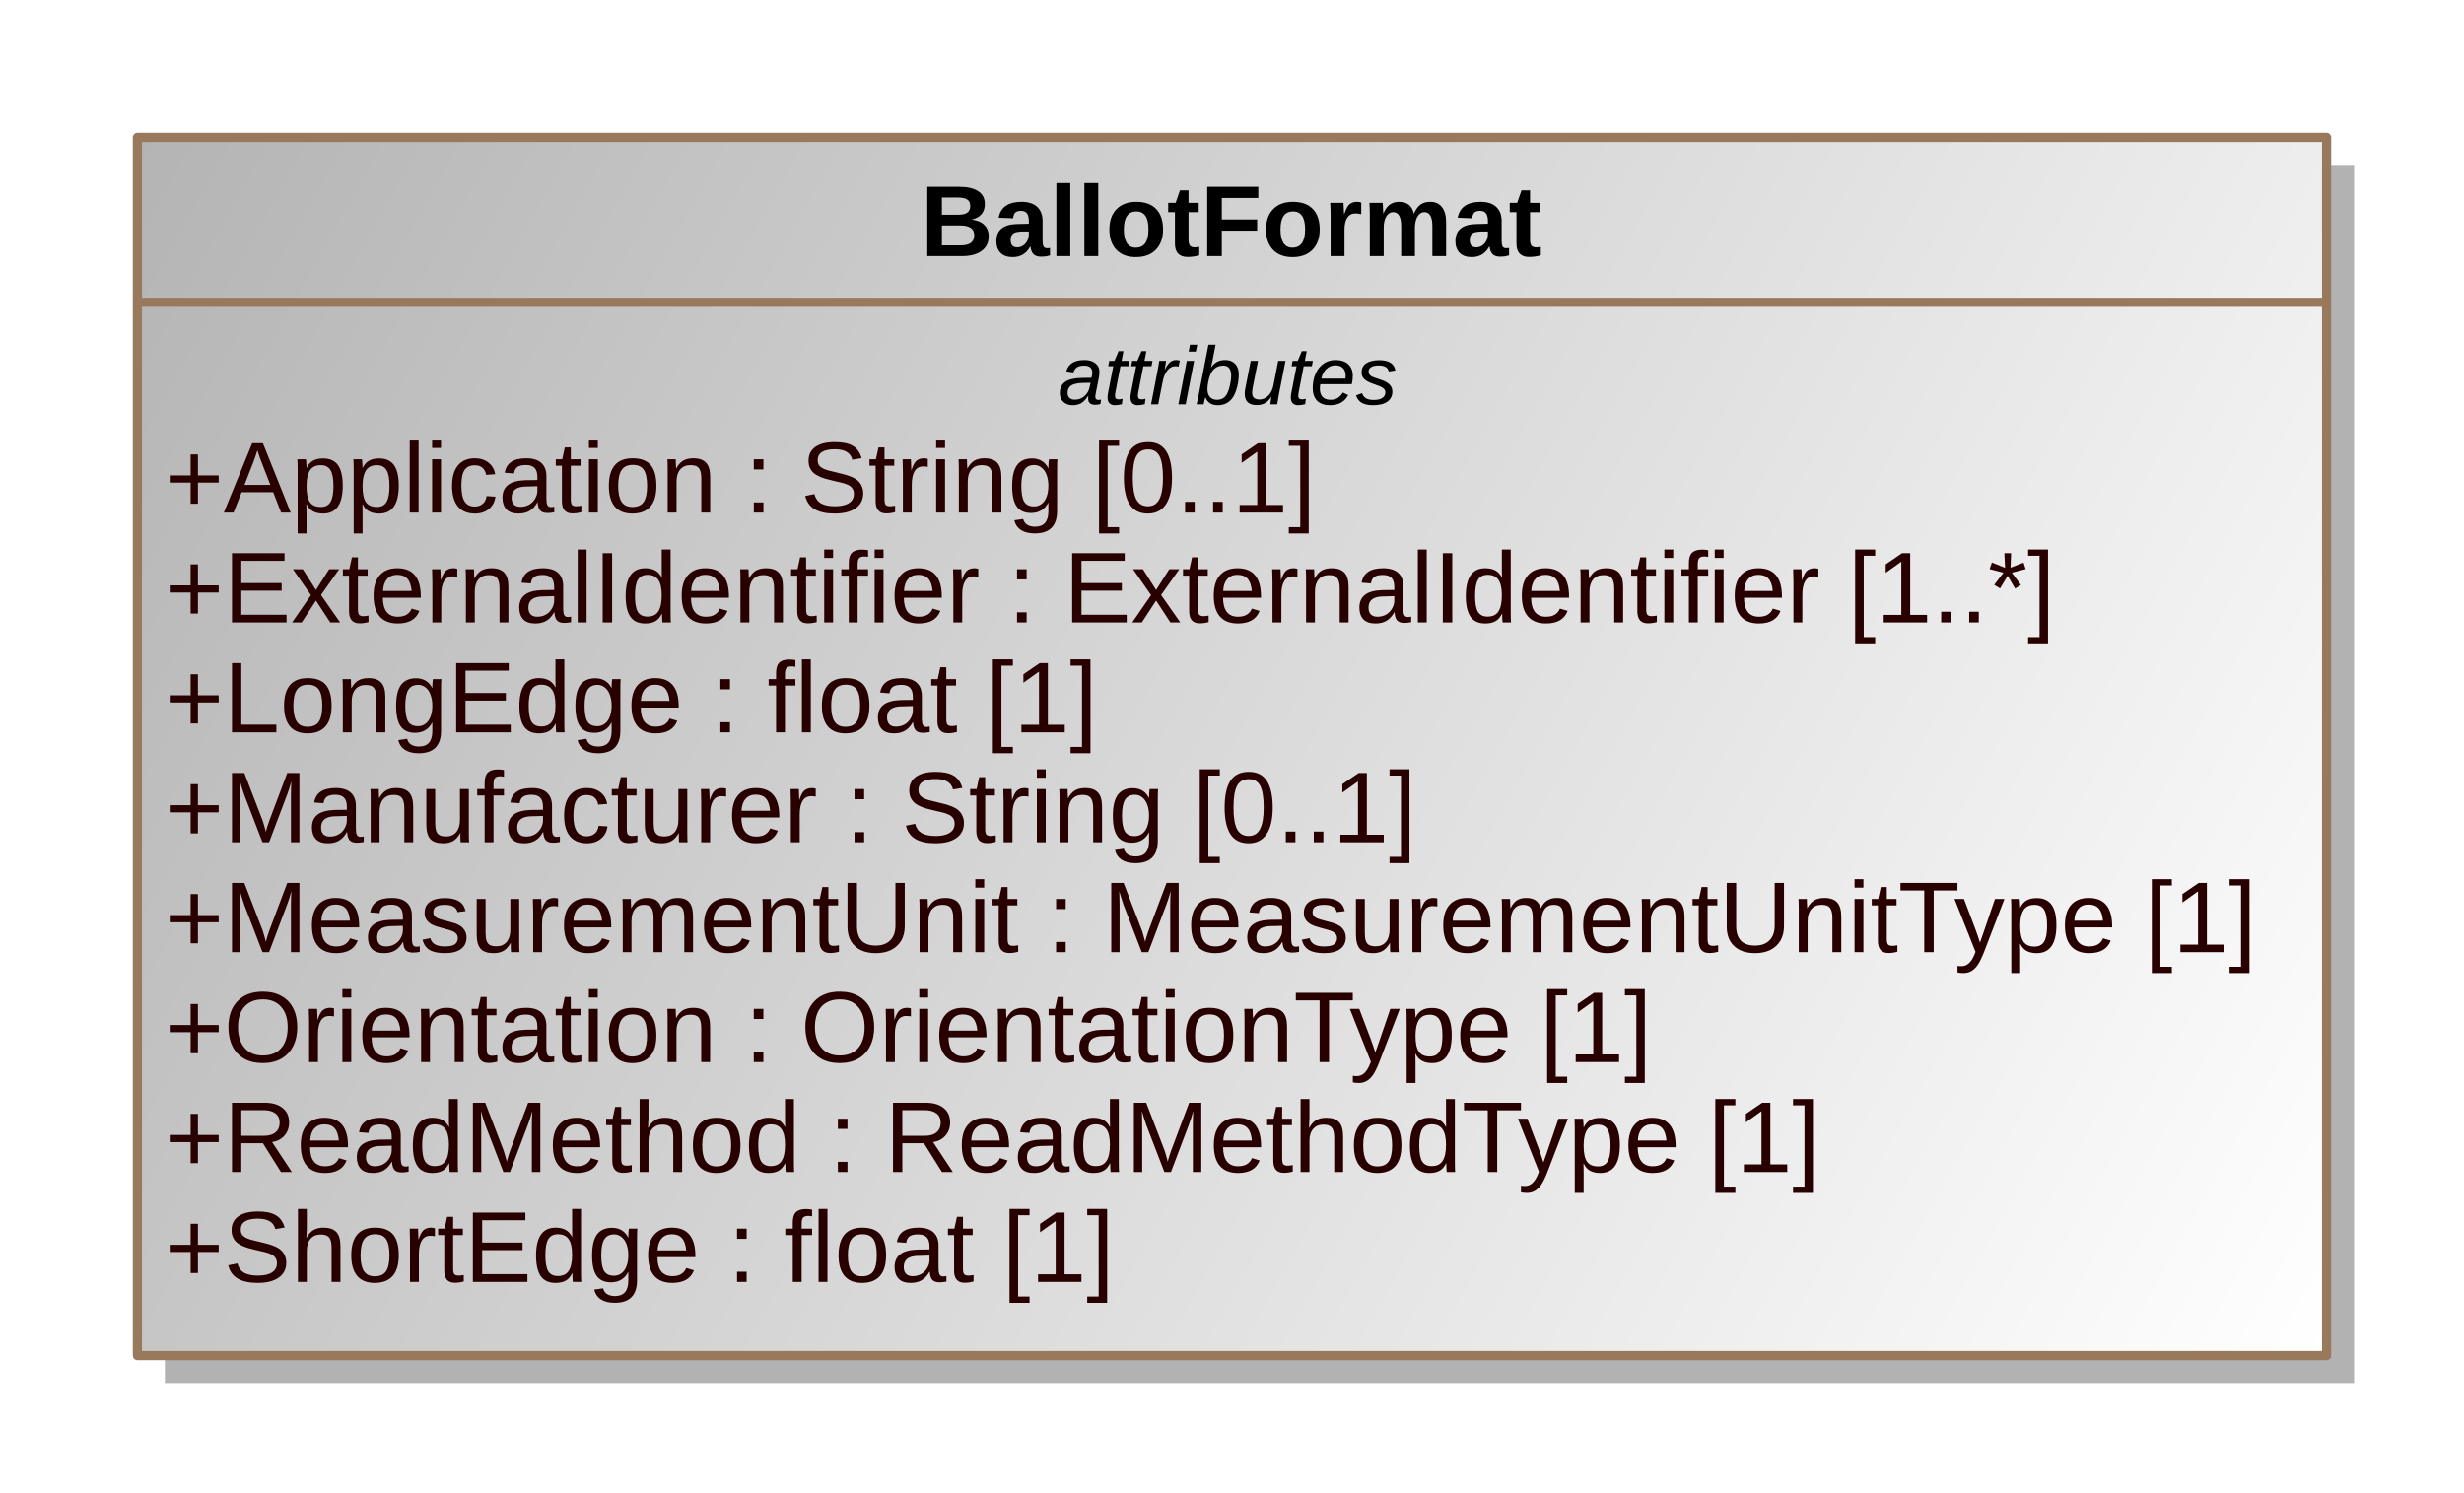
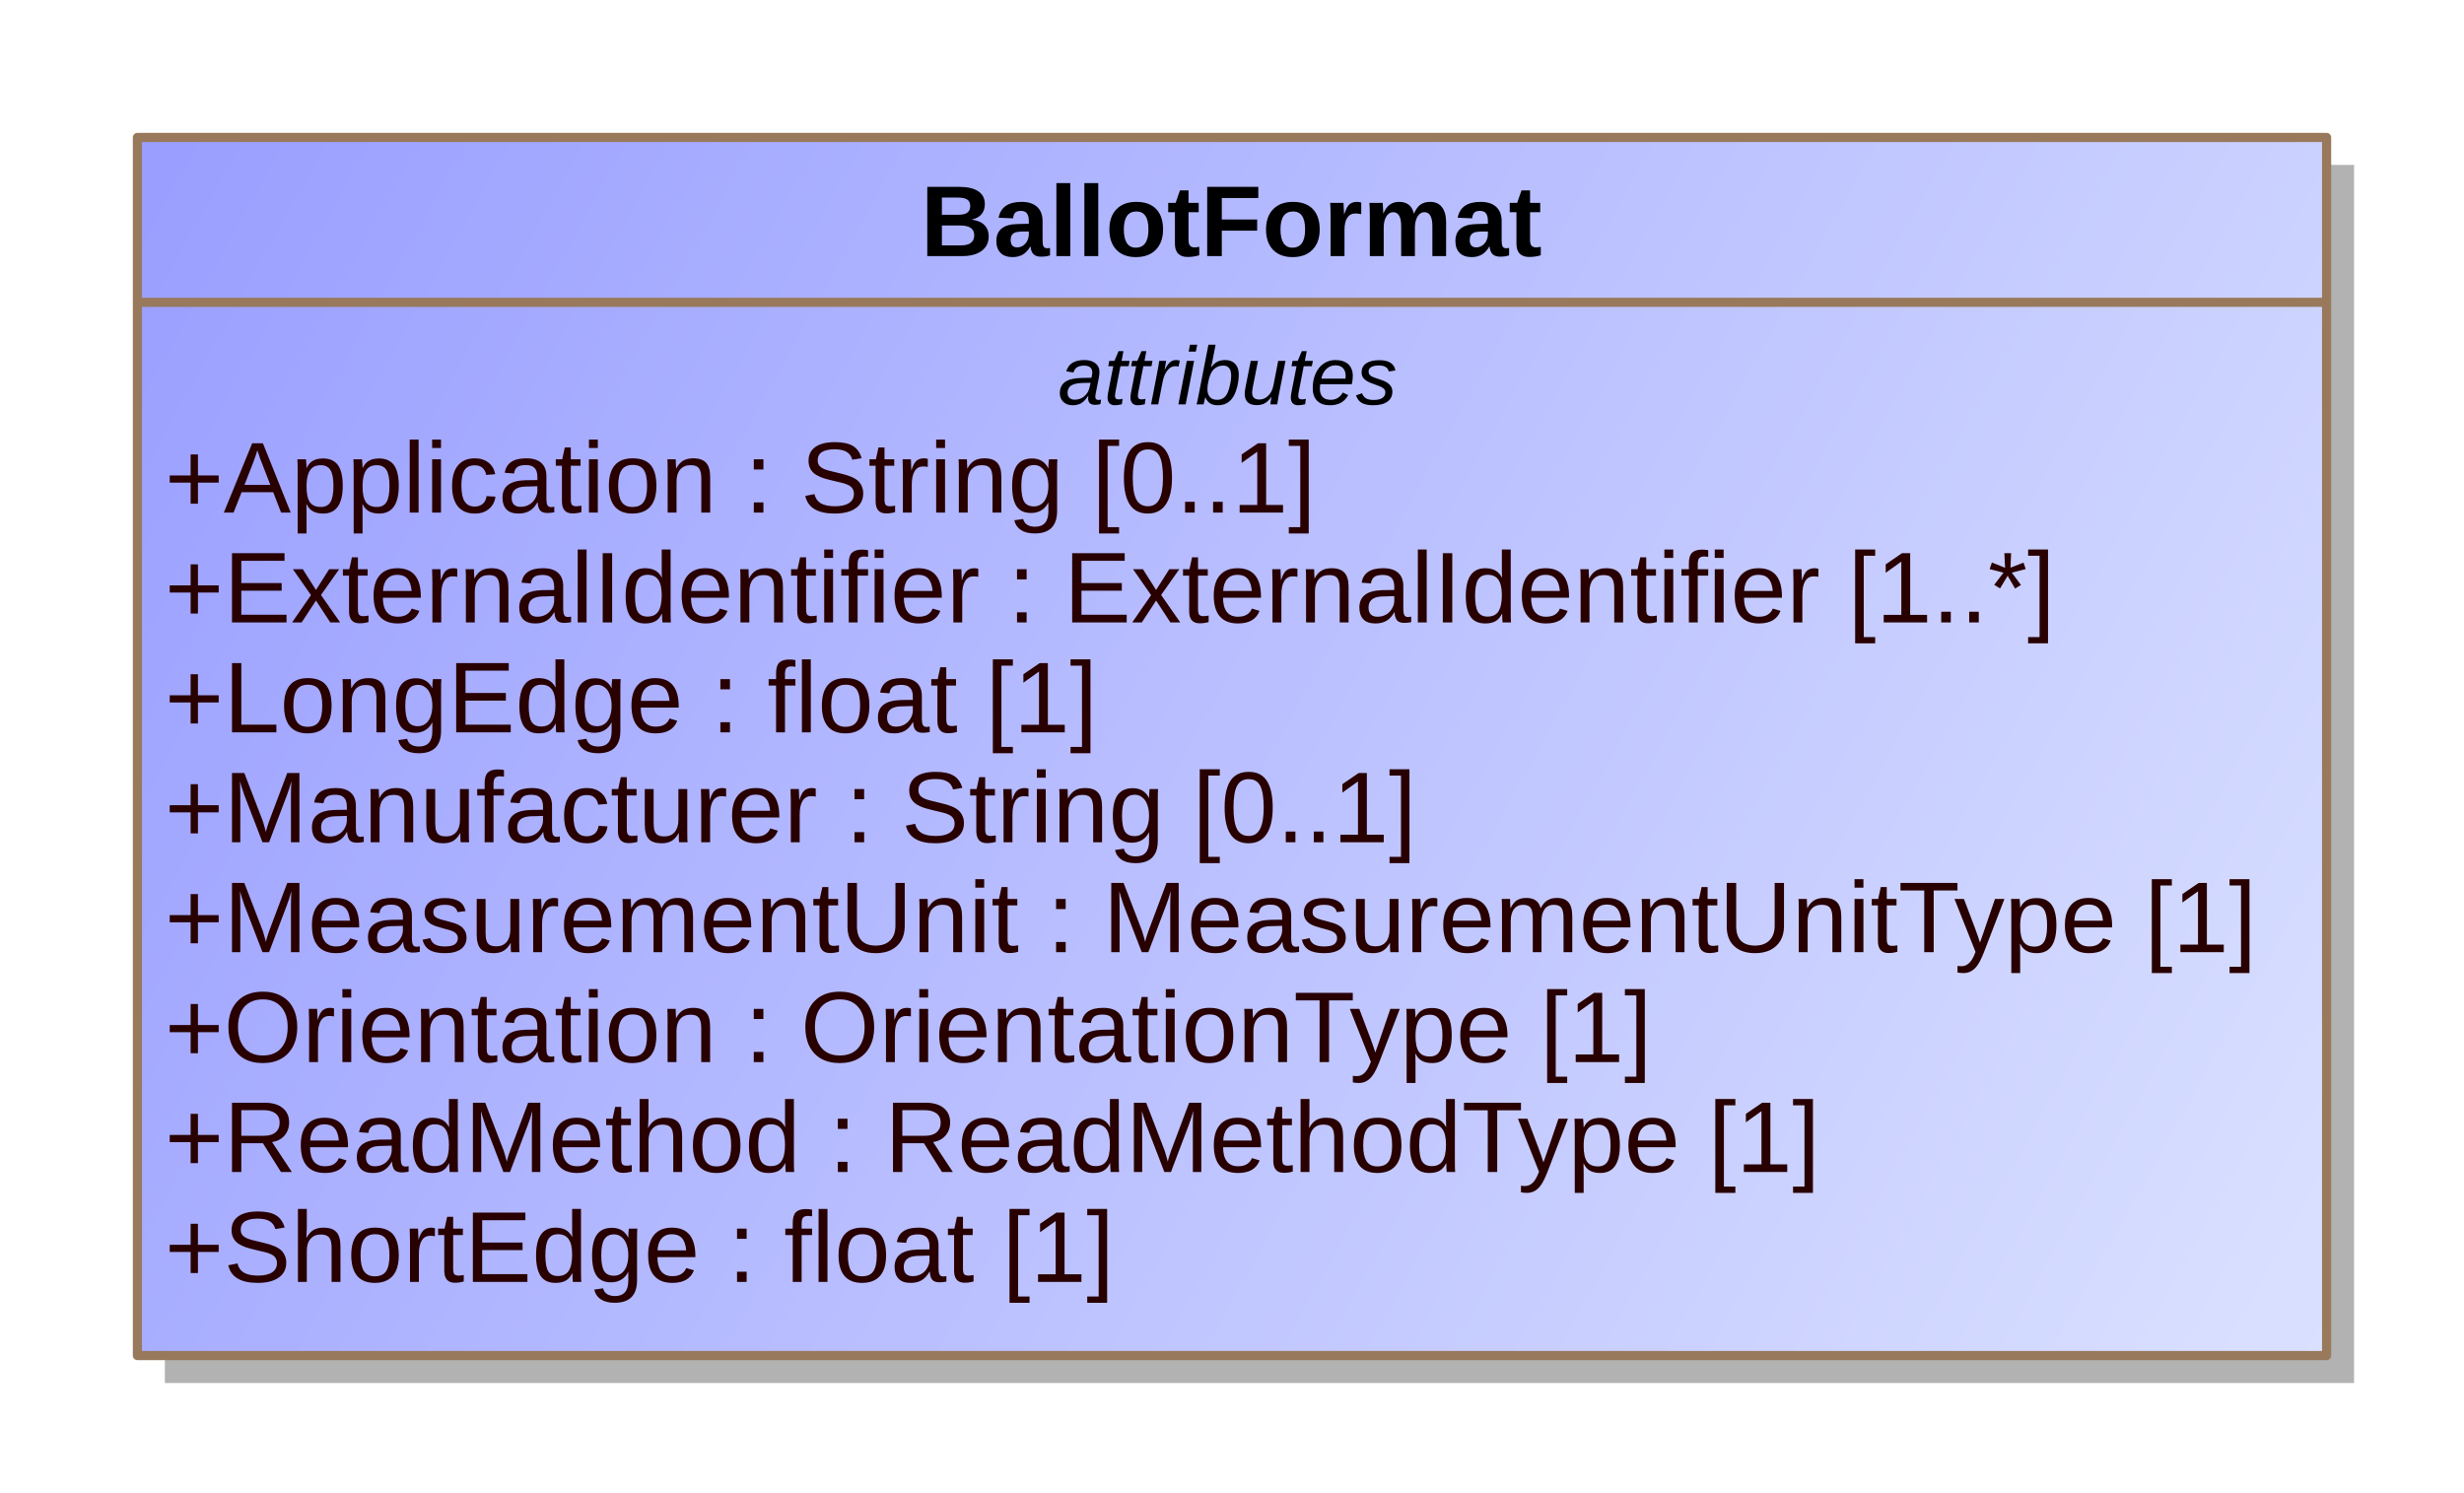
<svg xmlns="http://www.w3.org/2000/svg" fill-opacity="1" color-rendering="auto" color-interpolation="auto" text-rendering="auto" stroke="black" stroke-linecap="square" width="2.802in" stroke-miterlimit="10" shape-rendering="auto" stroke-opacity="1" fill="black" stroke-dasharray="none" font-weight="normal" stroke-width="1" viewBox="0 0 269 163" height="1.698in" font-family="'Arial'" font-style="normal" stroke-linejoin="miter" font-size="12" stroke-dashoffset="0" image-rendering="auto">
  <defs id="genericDefs" />
  <g>
    <defs id="defs1">
-       <linearGradient x1="292" gradientUnits="userSpaceOnUse" x2="531" y1="285" y2="418" id="linearGradient1" spreadMethod="pad">
-         <stop stop-opacity="1" stop-color="rgb(180,180,180)" offset="0%" />
-         <stop stop-opacity="1" stop-color="white" offset="100%" />
+       <linearGradient x1="294" gradientUnits="userSpaceOnUse" x2="533" y1="308" y2="441" id="linearGradient1" spreadMethod="pad">
+         <stop stop-opacity="1" stop-color="rgb(153,158,255)" offset="0%" />
+         <stop stop-opacity="1" stop-color="rgb(218,225,255)" offset="100%" />
      </linearGradient>
      <clipPath clipPathUnits="userSpaceOnUse" id="clipPath1">
        <path d="M0 0 L269 0 L269 163 L0 163 L0 0 Z" />
      </clipPath>
      <clipPath clipPathUnits="userSpaceOnUse" id="clipPath2">
-         <path d="M277 270 L546 270 L546 433 L277 433 L277 270 Z" />
+         <path d="M279 293 L548 293 L548 456 L279 456 L279 293 Z" />
      </clipPath>
    </defs>
    <g fill="white" stroke="white">
      <rect x="0" width="269" height="163" y="0" clip-path="url(#clipPath1)" stroke="none" />
-       <rect x="295" y="288" transform="translate(-277,-270)" clip-path="url(#clipPath2)" fill="rgb(178,178,178)" width="239" text-rendering="geometricPrecision" height="133" stroke="none" />
-       <rect x="292" y="285" transform="translate(-277,-270)" clip-path="url(#clipPath2)" fill="url(#linearGradient1)" width="239" text-rendering="geometricPrecision" height="133" stroke="none" />
+       <rect x="297" y="311" transform="translate(-279,-293)" clip-path="url(#clipPath2)" fill="rgb(178,178,178)" width="239" text-rendering="geometricPrecision" height="133" stroke="none" />
+       <rect x="294" y="308" transform="translate(-279,-293)" clip-path="url(#clipPath2)" fill="url(#linearGradient1)" width="239" text-rendering="geometricPrecision" height="133" stroke="none" />
    </g>
-     <g fill="rgb(153,121,92)" text-rendering="geometricPrecision" transform="translate(-277,-270)" stroke-linecap="butt" stroke="rgb(153,121,92)" stroke-linejoin="round">
-       <rect fill="none" x="292" width="239" height="133" y="285" clip-path="url(#clipPath2)" />
-       <line y2="303" fill="none" x1="292" clip-path="url(#clipPath2)" x2="531" y1="303" />
-       <text x="295" font-size="11" y="409.958" clip-path="url(#clipPath2)" fill="rgb(40,0,0)" stroke="none" space="preserve">+ShortEdge : float [1]</text>
-       <text x="295" font-size="11" y="397.958" clip-path="url(#clipPath2)" fill="rgb(40,0,0)" stroke="none" space="preserve">+ReadMethod : ReadMethodType [1]</text>
-       <text x="295" font-size="11" y="385.958" clip-path="url(#clipPath2)" fill="rgb(40,0,0)" stroke="none" space="preserve">+Orientation : OrientationType [1]</text>
-       <text x="295" font-size="11" y="373.958" clip-path="url(#clipPath2)" fill="rgb(40,0,0)" stroke="none" space="preserve">+MeasurementUnit : MeasurementUnitType [1]</text>
-       <text x="295" font-size="11" y="361.958" clip-path="url(#clipPath2)" fill="rgb(40,0,0)" stroke="none" space="preserve">+Manufacturer : String [0..1]</text>
-       <text x="295" font-size="11" y="349.958" clip-path="url(#clipPath2)" fill="rgb(40,0,0)" stroke="none" space="preserve">+LongEdge : float [1]</text>
-       <text x="295" font-size="11" y="337.958" clip-path="url(#clipPath2)" fill="rgb(40,0,0)" stroke="none" space="preserve">+ExternalIdentifier : ExternalIdentifier [1..*]</text>
-       <text x="295" font-size="11" y="325.958" clip-path="url(#clipPath2)" fill="rgb(40,0,0)" stroke="none" space="preserve">+Application : String [0..1]</text>
+     <g fill="rgb(153,121,92)" text-rendering="geometricPrecision" transform="translate(-279,-293)" stroke-linecap="butt" stroke="rgb(153,121,92)" stroke-linejoin="round">
+       <rect fill="none" x="294" width="239" height="133" y="308" clip-path="url(#clipPath2)" />
+       <line y2="326" fill="none" x1="294" clip-path="url(#clipPath2)" x2="533" y1="326" />
+       <text x="297" font-size="11" y="432.958" clip-path="url(#clipPath2)" fill="rgb(40,0,0)" stroke="none" space="preserve">+ShortEdge : float [1]</text>
+       <text x="297" font-size="11" y="420.958" clip-path="url(#clipPath2)" fill="rgb(40,0,0)" stroke="none" space="preserve">+ReadMethod : ReadMethodType [1]</text>
+       <text x="297" font-size="11" y="408.958" clip-path="url(#clipPath2)" fill="rgb(40,0,0)" stroke="none" space="preserve">+Orientation : OrientationType [1]</text>
+       <text x="297" font-size="11" y="396.958" clip-path="url(#clipPath2)" fill="rgb(40,0,0)" stroke="none" space="preserve">+MeasurementUnit : MeasurementUnitType [1]</text>
+       <text x="297" font-size="11" y="384.958" clip-path="url(#clipPath2)" fill="rgb(40,0,0)" stroke="none" space="preserve">+Manufacturer : String [0..1]</text>
+       <text x="297" font-size="11" y="372.958" clip-path="url(#clipPath2)" fill="rgb(40,0,0)" stroke="none" space="preserve">+LongEdge : float [1]</text>
+       <text x="297" font-size="11" y="360.958" clip-path="url(#clipPath2)" fill="rgb(40,0,0)" stroke="none" space="preserve">+ExternalIdentifier : ExternalIdentifier [1..*]</text>
+       <text x="297" font-size="11" y="348.958" clip-path="url(#clipPath2)" fill="rgb(40,0,0)" stroke="none" space="preserve">+Application : String [0..1]</text>
    </g>
-     <g font-style="italic" text-rendering="geometricPrecision" font-size="9" transform="translate(-277,-270)" stroke-linecap="butt" stroke-linejoin="round">
-       <text x="392.5" space="preserve" y="314.147" clip-path="url(#clipPath2)" stroke="none">attributes</text>
-       <text x="377.5" font-size="11" y="297.958" clip-path="url(#clipPath2)" font-style="normal" stroke="none" font-weight="bold" space="preserve">BallotFormat</text>
+     <g font-style="italic" text-rendering="geometricPrecision" font-size="9" transform="translate(-279,-293)" stroke-linecap="butt" stroke-linejoin="round">
+       <text x="394.5" space="preserve" y="337.147" clip-path="url(#clipPath2)" stroke="none">attributes</text>
+       <text x="379.5" font-size="11" y="320.958" clip-path="url(#clipPath2)" font-style="normal" stroke="none" font-weight="bold" space="preserve">BallotFormat</text>
    </g>
  </g>
</svg>
